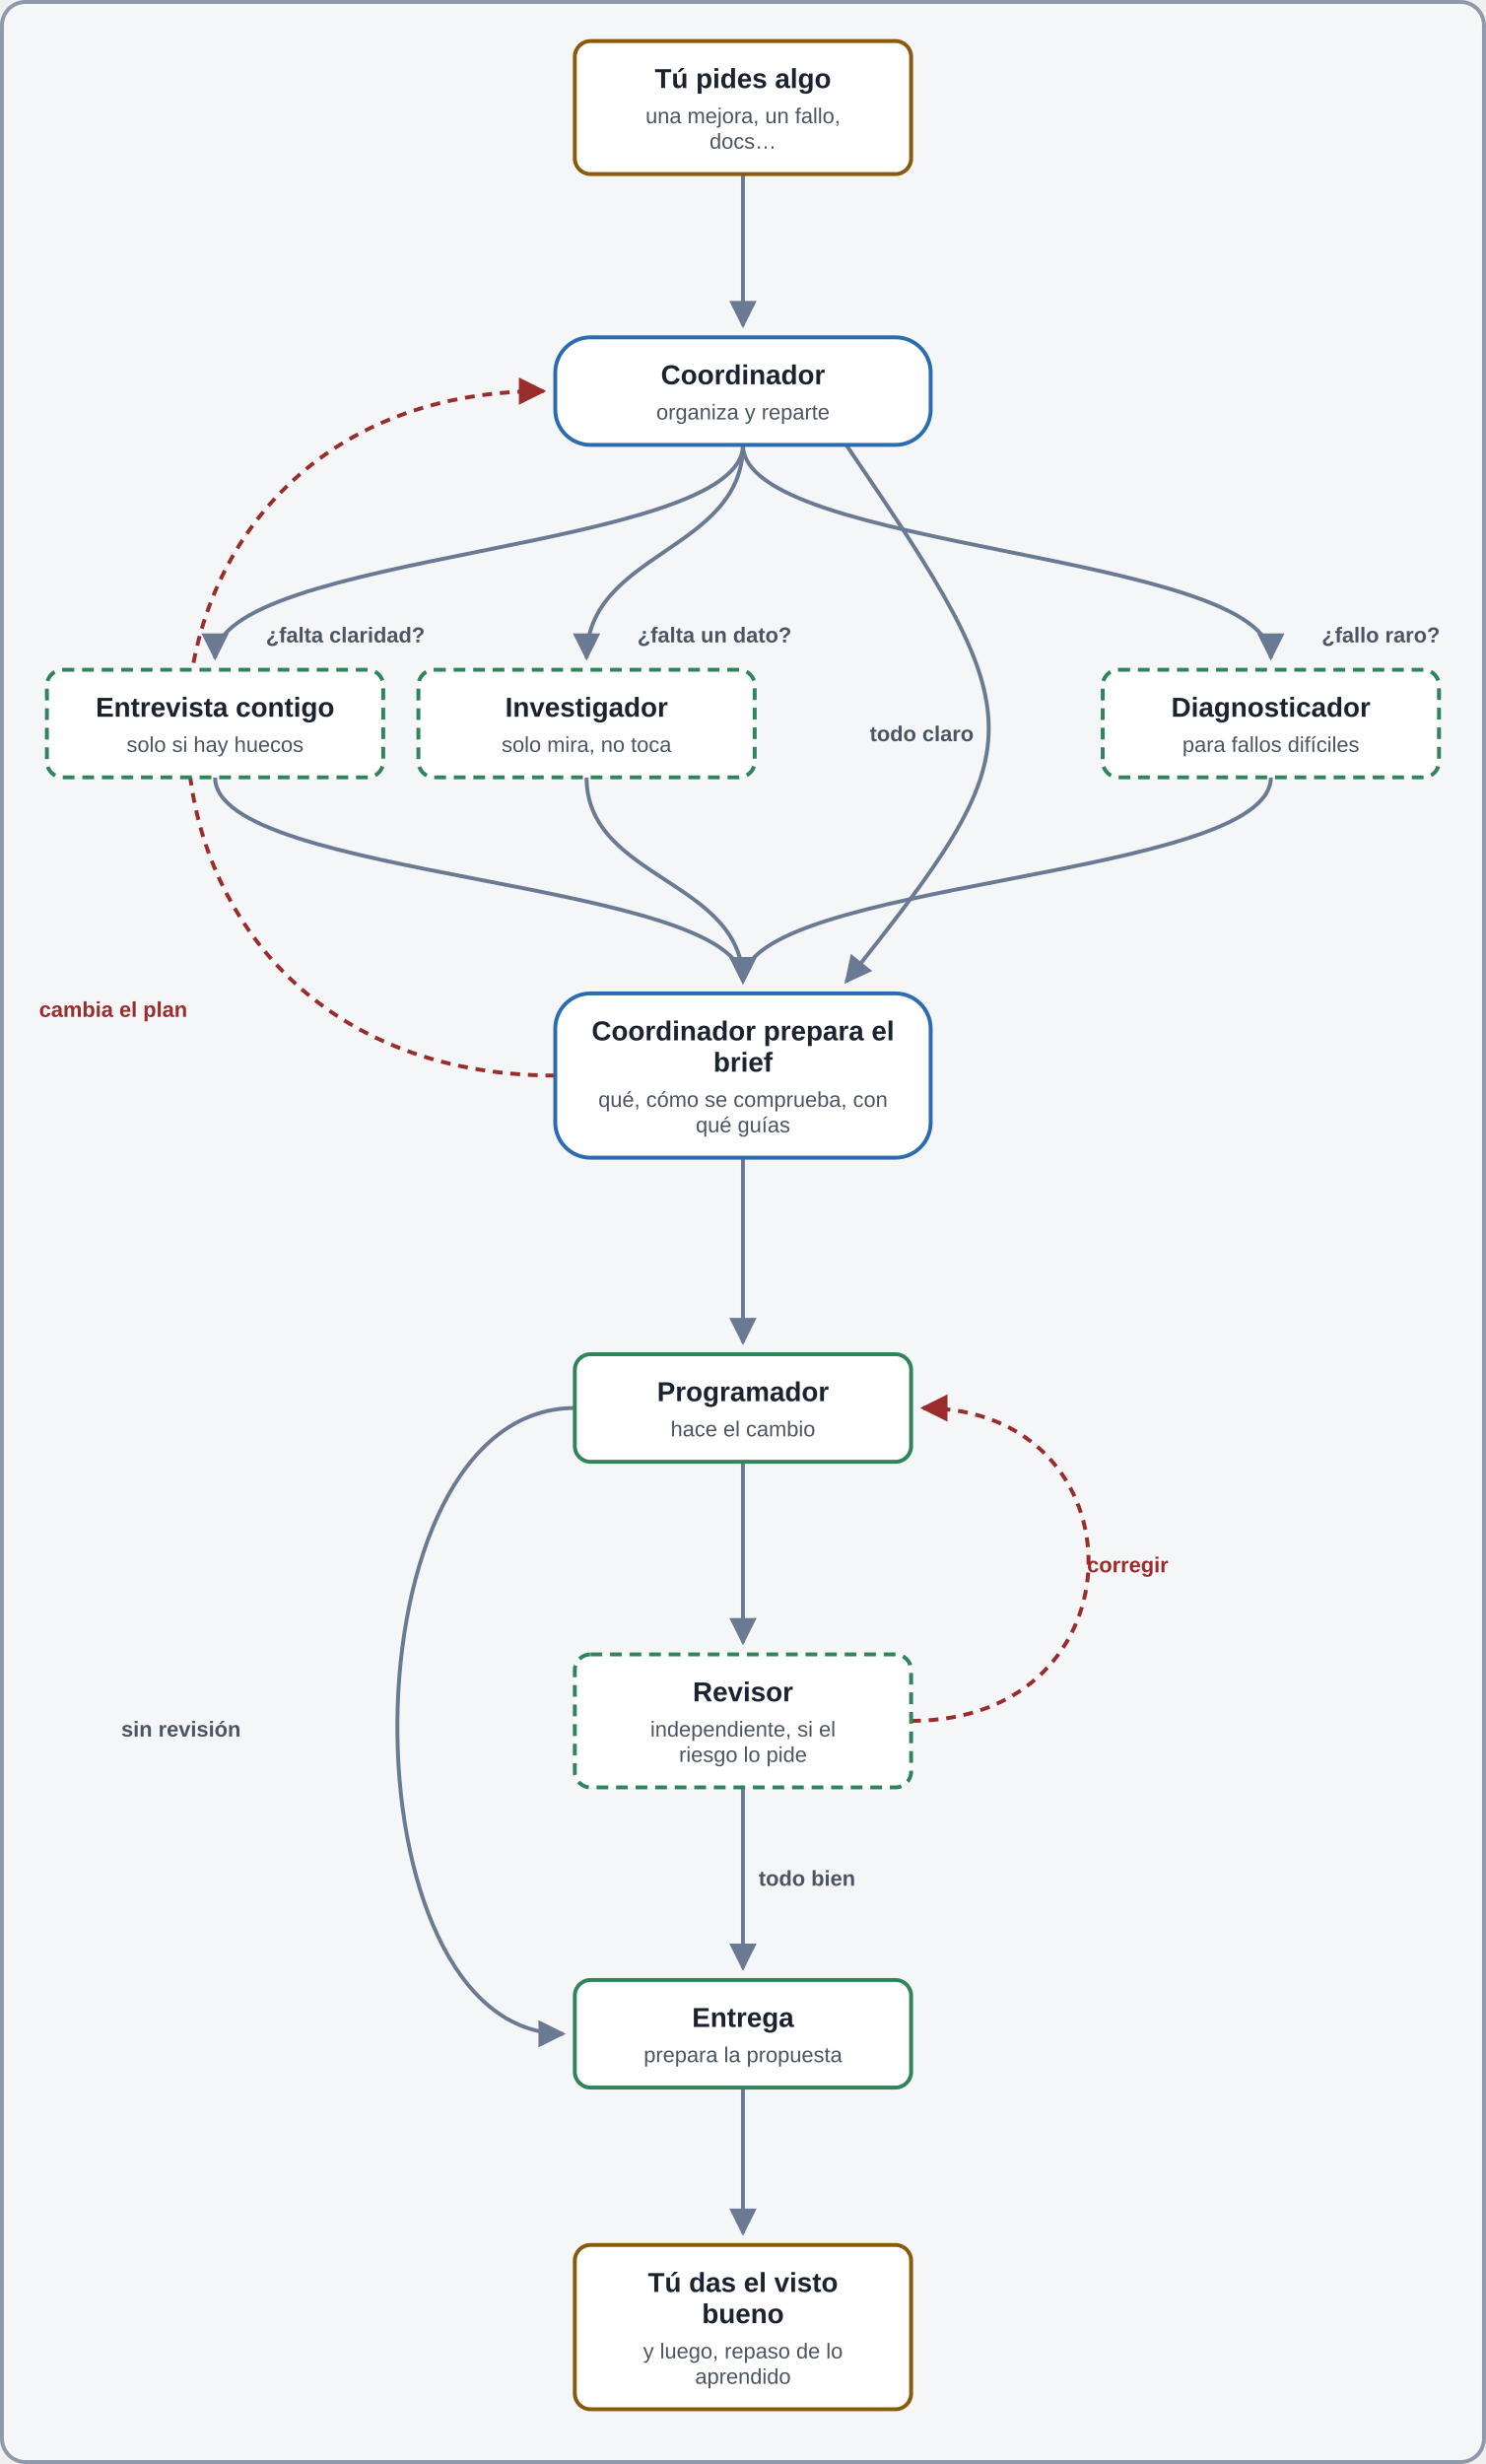
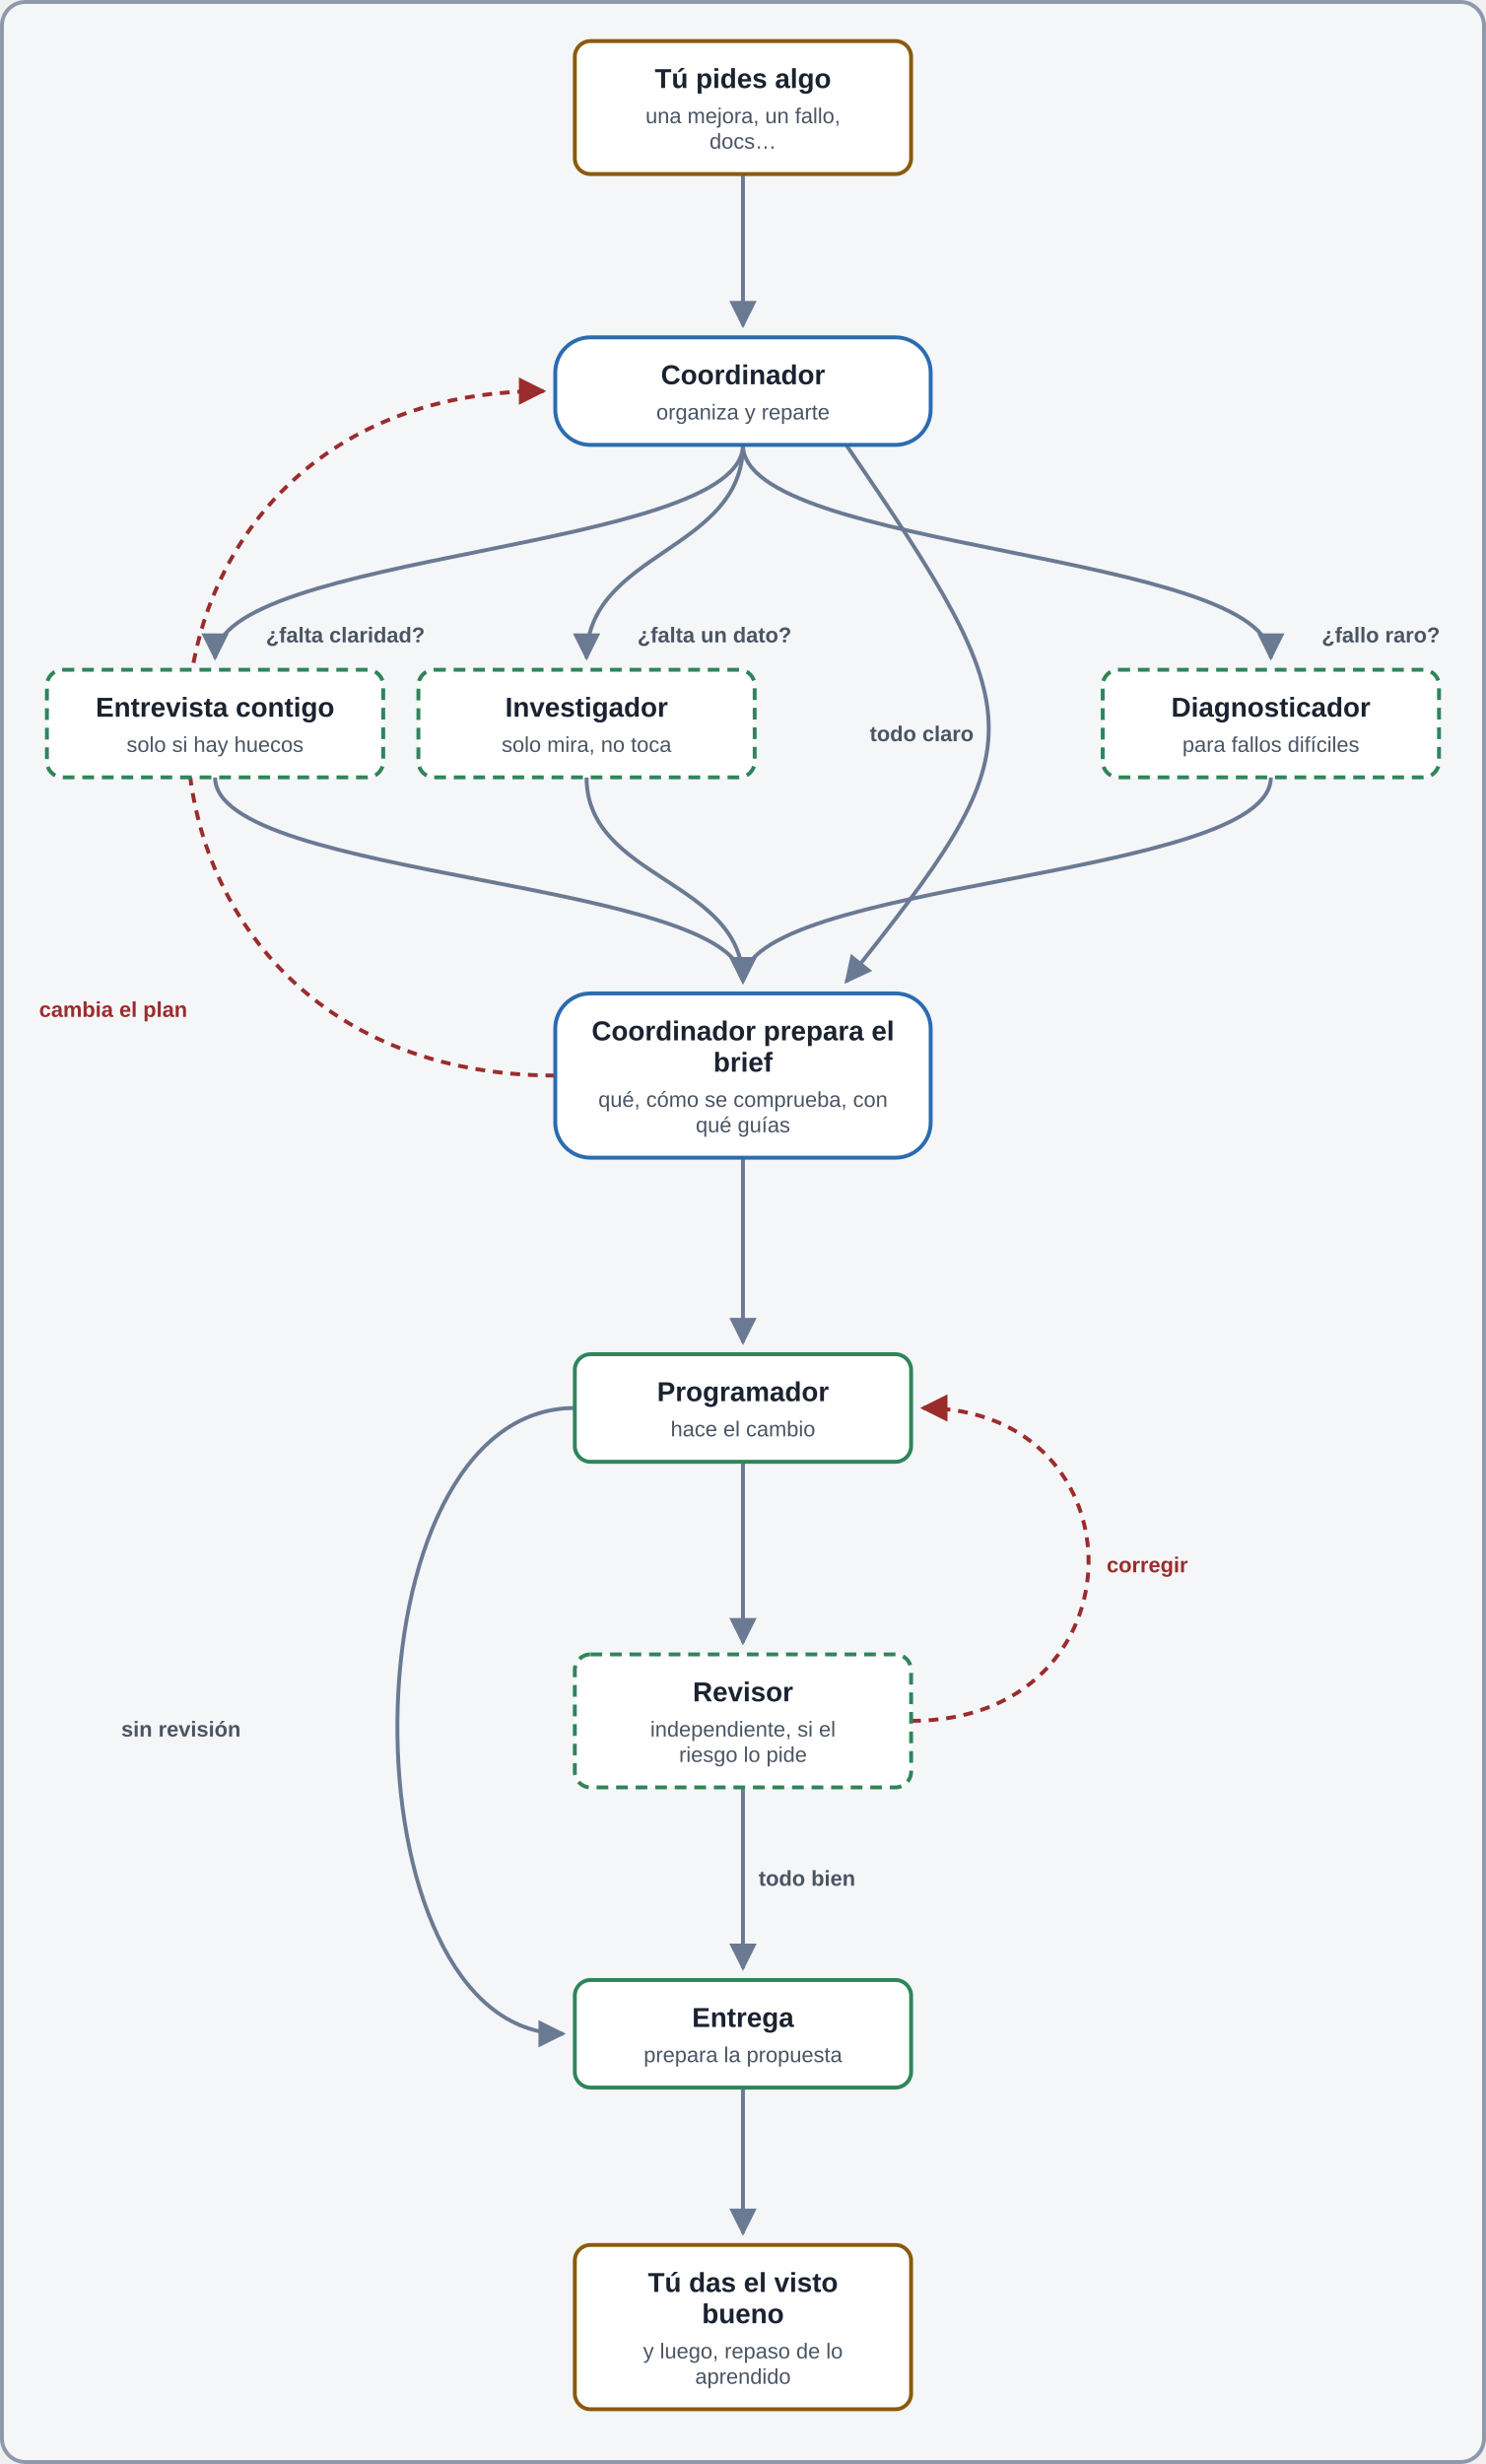
<svg xmlns="http://www.w3.org/2000/svg" width="760" height="1260" viewBox="0 0 760 1260" role="img" aria-labelledby="t d" xml:lang="es">
  <defs>
    <marker id="a" viewBox="0 0 10 10" refX="9" refY="5" markerWidth="7" markerHeight="7" orient="auto">
      <path d="M0,0 L10,5 L0,10z" fill="#6b7a93" />
    </marker>
    <marker id="al" viewBox="0 0 10 10" refX="9" refY="5" markerWidth="7" markerHeight="7" orient="auto">
      <path d="M0,0 L10,5 L0,10z" fill="#9b2c2c" />
    </marker>
  </defs>
  <rect x="1" y="1" width="758" height="1258" rx="12" fill="#f5f6f8" stroke="#8e99aa" stroke-width="2" />
  <g font-family="Arial, Helvetica, sans-serif">
    <g text-anchor="start">
      <path d="M380,89 C380,127.8 380,127.8 380,166.5" fill="none" stroke="#6b7a93" stroke-width="2" marker-end="url(#a)" />
      <path d="M380,227.5 C380,282 110,282 110,336.5" fill="none" stroke="#6b7a93" stroke-width="2" marker-end="url(#a)" />
      <path d="M380,227.5 C380,282 300,282 300,336.5" fill="none" stroke="#6b7a93" stroke-width="2" marker-end="url(#a)" />
      <path d="M380,227.5 C380,282 650,282 650,336.5" fill="none" stroke="#6b7a93" stroke-width="2" marker-end="url(#a)" />
      <path d="M432.8,227.5 C530,370 530,380 432.8,502" fill="none" stroke="#6b7a93" stroke-width="2" marker-end="url(#a)" />
      <path d="M110,397.5 C110,449.8 380,449.8 380,502" fill="none" stroke="#6b7a93" stroke-width="2" marker-end="url(#a)" />
      <path d="M300,397.5 C300,449.8 380,449.8 380,502" fill="none" stroke="#6b7a93" stroke-width="2" marker-end="url(#a)" />
      <path d="M650,397.5 C650,449.8 380,449.8 380,502" fill="none" stroke="#6b7a93" stroke-width="2" marker-end="url(#a)" />
      <path d="M380,592 C380,639.3 380,639.3 380,686.5" fill="none" stroke="#6b7a93" stroke-width="2" marker-end="url(#a)" />
      <path d="M380,747.5 C380,793.8 380,793.8 380,840" fill="none" stroke="#6b7a93" stroke-width="2" marker-end="url(#a)" />
      <path d="M294,720 C174,720 174,1040 288,1040" fill="none" stroke="#6b7a93" stroke-width="2" marker-end="url(#a)" />
      <path d="M466,880 C586,880 586,720 472,720" fill="none" stroke="#9b2c2c" stroke-width="2" stroke-dasharray="5 4" marker-end="url(#al)" />
      <path d="M380,914 C380,960.3 380,960.3 380,1006.5" fill="none" stroke="#6b7a93" stroke-width="2" marker-end="url(#a)" />
      <path d="M380,1067.5 C380,1104.8 380,1104.8 380,1142" fill="none" stroke="#6b7a93" stroke-width="2" marker-end="url(#a)" />
      <path d="M284,550 C34,550 34,200 278,200" fill="none" stroke="#9b2c2c" stroke-width="2" stroke-dasharray="5 4" marker-end="url(#al)" />
      <text x="136" y="328.5" fill="#4b5563" font-size="11" font-weight="600">¿falta claridad?</text>
      <text x="326" y="328.5" fill="#4b5563" font-size="11" font-weight="600">¿falta un dato?</text>
      <text x="676" y="328.5" fill="#4b5563" font-size="11" font-weight="600">¿fallo raro?</text>
      <text x="498" y="379" text-anchor="end" fill="#4b5563" font-size="11" font-weight="600">todo claro</text>
      <text x="62" y="888" fill="#4b5563" font-size="11" font-weight="600">sin revisión</text>
-       <text x="556" y="804" fill="#9b2c2c" font-size="11" font-weight="600">corregir</text>
+       <text x="566" y="804" fill="#9b2c2c" font-size="11" font-weight="600">corregir</text>
      <text x="388" y="964.3" fill="#4b5563" font-size="11" font-weight="600">todo bien</text>
      <text x="20" y="520" fill="#9b2c2c" font-size="11" font-weight="600">cambia el plan</text>
    </g>
    <g text-anchor="middle">
      <rect x="294" y="21" width="172" height="68" rx="8" fill="#ffffff" stroke="#8a5a0b" stroke-width="2" />
      <text x="380" y="45" font-size="14" font-weight="700" fill="#1b2230">Tú pides algo</text>
      <text x="380" y="63" font-size="11" fill="#4b5563">una mejora, un fallo,</text>
      <text x="380" y="76" font-size="11" fill="#4b5563">docs…</text>
      <rect x="284" y="172.5" width="192" height="55" rx="18" fill="#ffffff" stroke="#2b6cb0" stroke-width="2" />
      <text x="380" y="196.5" font-size="14" font-weight="700" fill="#1b2230">Coordinador</text>
      <text x="380" y="214.5" font-size="11" fill="#4b5563">organiza y reparte</text>
      <rect x="24" y="342.5" width="172" height="55" rx="8" fill="#ffffff" stroke="#2f855a" stroke-width="2" stroke-dasharray="6 4" />
      <text x="110" y="366.5" font-size="14" font-weight="700" fill="#1b2230">Entrevista contigo</text>
      <text x="110" y="384.5" font-size="11" fill="#4b5563">solo si hay huecos</text>
      <rect x="214" y="342.5" width="172" height="55" rx="8" fill="#ffffff" stroke="#2f855a" stroke-width="2" stroke-dasharray="6 4" />
      <text x="300" y="366.5" font-size="14" font-weight="700" fill="#1b2230">Investigador</text>
      <text x="300" y="384.5" font-size="11" fill="#4b5563">solo mira, no toca</text>
      <rect x="564" y="342.5" width="172" height="55" rx="8" fill="#ffffff" stroke="#2f855a" stroke-width="2" stroke-dasharray="6 4" />
      <text x="650" y="366.5" font-size="14" font-weight="700" fill="#1b2230">Diagnosticador</text>
      <text x="650" y="384.5" font-size="11" fill="#4b5563">para fallos difíciles</text>
      <rect x="284" y="508" width="192" height="84" rx="18" fill="#ffffff" stroke="#2b6cb0" stroke-width="2" />
      <text x="380" y="532" font-size="14" font-weight="700" fill="#1b2230">Coordinador prepara el</text>
      <text x="380" y="548" font-size="14" font-weight="700" fill="#1b2230">brief</text>
      <text x="380" y="566" font-size="11" fill="#4b5563">qué, cómo se comprueba, con</text>
      <text x="380" y="579" font-size="11" fill="#4b5563">qué guías</text>
      <rect x="294" y="692.5" width="172" height="55" rx="8" fill="#ffffff" stroke="#2f855a" stroke-width="2" />
      <text x="380" y="716.5" font-size="14" font-weight="700" fill="#1b2230">Programador</text>
      <text x="380" y="734.5" font-size="11" fill="#4b5563">hace el cambio</text>
      <rect x="294" y="846" width="172" height="68" rx="8" fill="#ffffff" stroke="#2f855a" stroke-width="2" stroke-dasharray="6 4" />
      <text x="380" y="870" font-size="14" font-weight="700" fill="#1b2230">Revisor</text>
      <text x="380" y="888" font-size="11" fill="#4b5563">independiente, si el</text>
      <text x="380" y="901" font-size="11" fill="#4b5563">riesgo lo pide</text>
      <rect x="294" y="1012.5" width="172" height="55" rx="8" fill="#ffffff" stroke="#2f855a" stroke-width="2" />
      <text x="380" y="1036.5" font-size="14" font-weight="700" fill="#1b2230">Entrega</text>
      <text x="380" y="1054.5" font-size="11" fill="#4b5563">prepara la propuesta</text>
      <rect x="294" y="1148" width="172" height="84" rx="8" fill="#ffffff" stroke="#8a5a0b" stroke-width="2" />
      <text x="380" y="1172" font-size="14" font-weight="700" fill="#1b2230">Tú das el visto</text>
      <text x="380" y="1188" font-size="14" font-weight="700" fill="#1b2230">bueno</text>
      <text x="380" y="1206" font-size="11" fill="#4b5563">y luego, repaso de lo</text>
      <text x="380" y="1219" font-size="11" fill="#4b5563">aprendido</text>
    </g>
  </g>
</svg>
